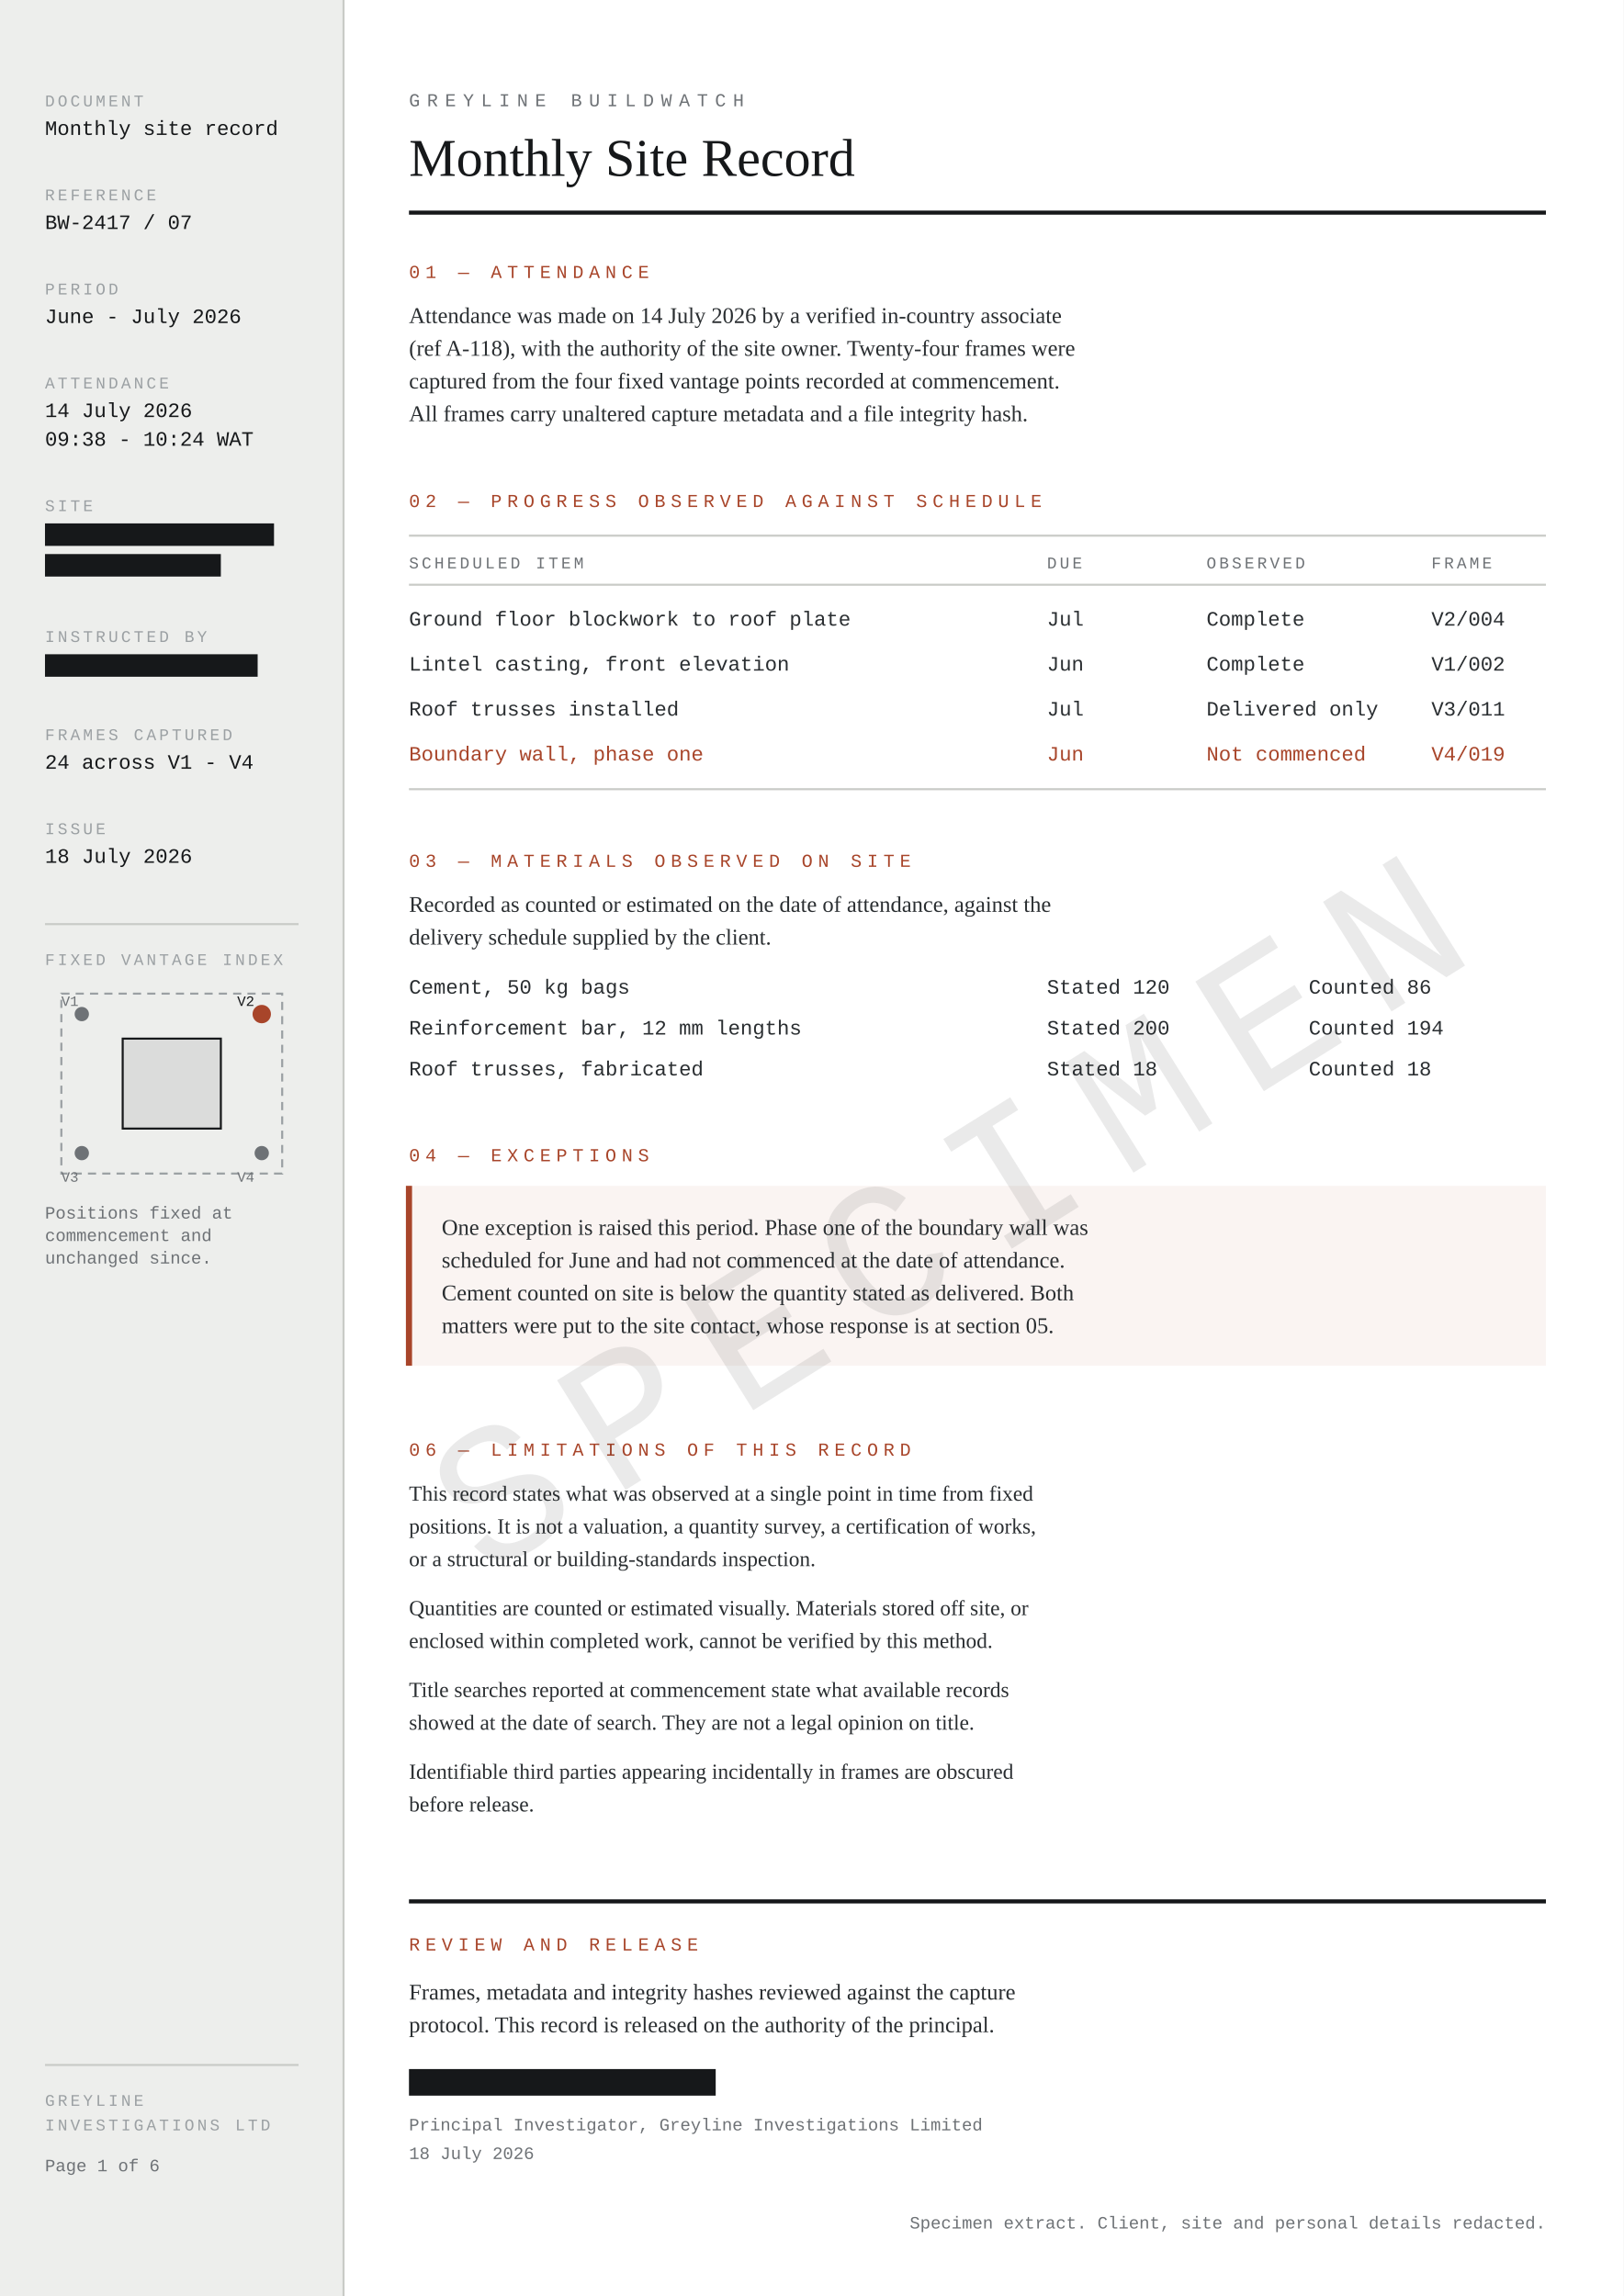
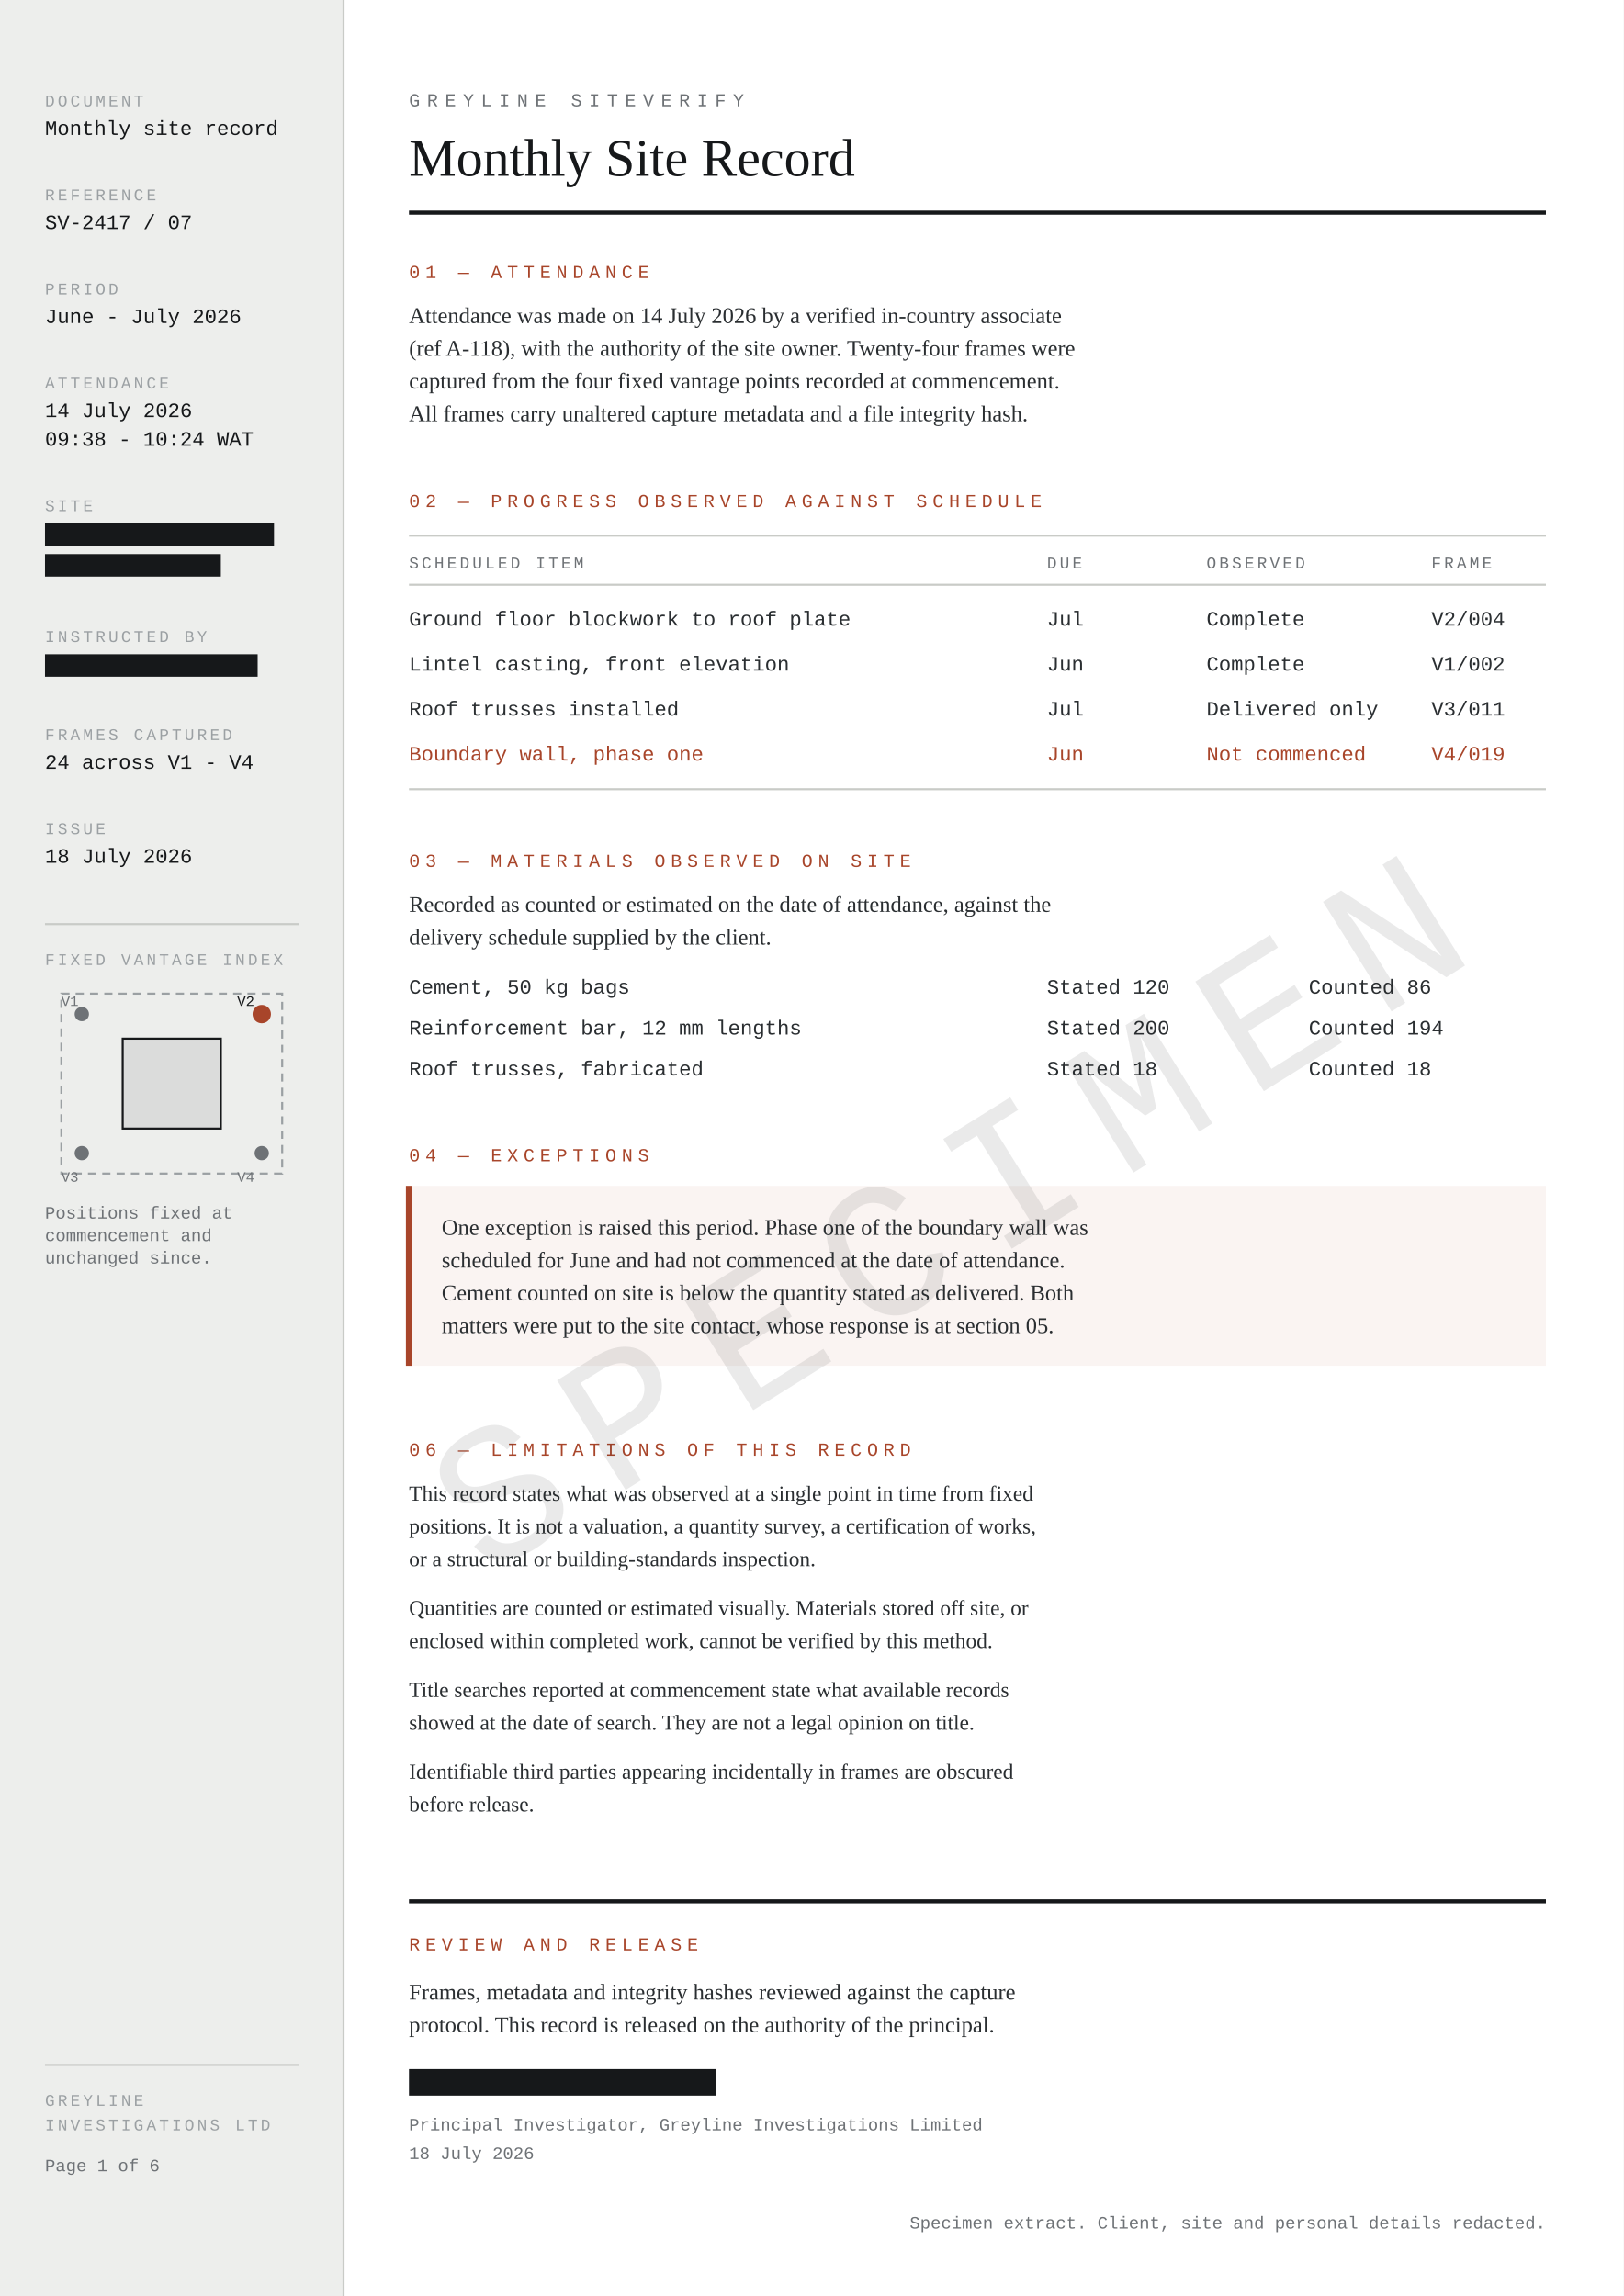
- <svg xmlns="http://www.w3.org/2000/svg" viewBox="0 0 794 1123" width="794" height="1123" role="img" aria-label="Specimen BuildWatch monthly site record, redacted">
+ <svg xmlns="http://www.w3.org/2000/svg" viewBox="0 0 794 1123" width="794" height="1123" role="img" aria-label="Specimen SiteVerify construction monitoring site record, redacted">
  <style>
    svg { --ink:#16181A; --concrete:#6E7276; --paper:#EDEEEC; --laterite:#A8452A; --hairline:#C9CBC7; }
    .mono { font-family:"SFMono-Regular", Menlo, Consolas, "Liberation Mono", monospace; }
    .serif{ font-family: Georgia, "Times New Roman", serif; }
    .rail-lbl { font-size:8px; letter-spacing:1.4px; fill:#9BA0A3; }
    .rail-val { font-size:10px; fill:#16181A; }
    .sec { font-size:9px; letter-spacing:2.6px; fill:#A8452A; }
    .h  { font-size:15px; fill:#16181A; }
    .b  { font-size:11px; fill:#2A2E31; }
    .t  { font-size:10px; fill:#2A2E31; }
    .th { font-size:8px; letter-spacing:1.4px; fill:#6E7276; }
    .fine { font-size:8.5px; fill:#6E7276; }
  </style>
  <rect width="794" height="1123" fill="#FFFFFF" />
  <rect x="0" y="0" width="168" height="1123" fill="#EDEEEC" />
  <line x1="168" y1="0" x2="168" y2="1123" stroke="#C9CBC7" stroke-width="1" />
  <g class="mono">
    <text class="rail-lbl" x="22" y="52">DOCUMENT</text>
    <text class="rail-val" x="22" y="66">Monthly site record</text>
    <text class="rail-lbl" x="22" y="98">REFERENCE</text>
-     <text class="rail-val" x="22" y="112">BW-2417 / 07</text>
+     <text class="rail-val" x="22" y="112">SV-2417 / 07</text>
    <text class="rail-lbl" x="22" y="144">PERIOD</text>
    <text class="rail-val" x="22" y="158">June - July 2026</text>
    <text class="rail-lbl" x="22" y="190">ATTENDANCE</text>
    <text class="rail-val" x="22" y="204">14 July 2026</text>
    <text class="rail-val" x="22" y="218">09:38 - 10:24 WAT</text>
    <text class="rail-lbl" x="22" y="250">SITE</text>
    <rect x="22" y="256" width="112" height="11" fill="#16181A" />
    <rect x="22" y="271" width="86" height="11" fill="#16181A" />
    <text class="rail-lbl" x="22" y="314">INSTRUCTED BY</text>
    <rect x="22" y="320" width="104" height="11" fill="#16181A" />
    <text class="rail-lbl" x="22" y="362">FRAMES CAPTURED</text>
    <text class="rail-val" x="22" y="376">24 across V1 - V4</text>
    <text class="rail-lbl" x="22" y="408">ISSUE</text>
    <text class="rail-val" x="22" y="422">18 July 2026</text>
  </g>
  <g>
    <line x1="22" y1="452" x2="146" y2="452" stroke="#C9CBC7" stroke-width="1" />
    <text class="mono rail-lbl" x="22" y="472">FIXED VANTAGE INDEX</text>
    <rect x="30" y="486" width="108" height="88" fill="none" stroke="#9BA0A3" stroke-width="1" stroke-dasharray="4 3" />
    <rect x="60" y="508" width="48" height="44" fill="#16181A" fill-opacity="0.08" stroke="#16181A" stroke-width="1" />
    <circle cx="40" cy="496" r="3.5" fill="#6E7276" />
    <circle cx="128" cy="496" r="4.5" fill="#A8452A" />
    <circle cx="40" cy="564" r="3.5" fill="#6E7276" />
    <circle cx="128" cy="564" r="3.5" fill="#6E7276" />
    <text class="mono" x="30" y="492" font-size="7" fill="#6E7276">V1</text>
    <text class="mono" x="116" y="492" font-size="7" fill="#16181A">V2</text>
    <text class="mono" x="30" y="578" font-size="7" fill="#6E7276">V3</text>
    <text class="mono" x="116" y="578" font-size="7" fill="#6E7276">V4</text>
    <text class="mono fine" x="22" y="596">Positions fixed at</text>
    <text class="mono fine" x="22" y="607">commencement and</text>
    <text class="mono fine" x="22" y="618">unchanged since.</text>
  </g>
  <g class="mono">
    <line x1="22" y1="1010" x2="146" y2="1010" stroke="#C9CBC7" stroke-width="1" />
    <text class="rail-lbl" x="22" y="1030">GREYLINE</text>
    <text class="rail-lbl" x="22" y="1042">INVESTIGATIONS LTD</text>
    <text class="fine" x="22" y="1062">Page 1 of 6</text>
  </g>
-   <text class="mono" x="200" y="52" font-size="9" letter-spacing="3.4" fill="#6E7276">GREYLINE BUILDWATCH</text>
+   <text class="mono" x="200" y="52" font-size="9" letter-spacing="3.4" fill="#6E7276">GREYLINE SITEVERIFY</text>
  <text class="serif" x="200" y="86" font-size="26" fill="#16181A">Monthly Site Record</text>
  <line x1="200" y1="104" x2="756" y2="104" stroke="#16181A" stroke-width="2" />
  <text class="mono sec" x="200" y="136">01 — ATTENDANCE</text>
  <text class="serif b" x="200" y="158">Attendance was made on 14 July 2026 by a verified in-country associate</text>
  <text class="serif b" x="200" y="174">(ref A-118), with the authority of the site owner. Twenty-four frames were</text>
  <text class="serif b" x="200" y="190">captured from the four fixed vantage points recorded at commencement.</text>
  <text class="serif b" x="200" y="206">All frames carry unaltered capture metadata and a file integrity hash.</text>
  <text class="mono sec" x="200" y="248">02 — PROGRESS OBSERVED AGAINST SCHEDULE</text>
  <line x1="200" y1="262" x2="756" y2="262" stroke="#C9CBC7" stroke-width="1" />
  <g class="mono th">
    <text x="200" y="278">SCHEDULED ITEM</text>
    <text x="512" y="278">DUE</text>
    <text x="590" y="278">OBSERVED</text>
    <text x="700" y="278">FRAME</text>
  </g>
  <line x1="200" y1="286" x2="756" y2="286" stroke="#C9CBC7" stroke-width="1" />
  <g class="mono t">
    <text x="200" y="306">Ground floor blockwork to roof plate</text>
    <text x="512" y="306">Jul</text>
    <text x="590" y="306">Complete</text>
    <text x="700" y="306">V2/004</text>
    <text x="200" y="328">Lintel casting, front elevation</text>
    <text x="512" y="328">Jun</text>
    <text x="590" y="328">Complete</text>
    <text x="700" y="328">V1/002</text>
    <text x="200" y="350">Roof trusses installed</text>
    <text x="512" y="350">Jul</text>
    <text x="590" y="350">Delivered only</text>
    <text x="700" y="350">V3/011</text>
    <text x="200" y="372" fill="#A8452A">Boundary wall, phase one</text>
    <text x="512" y="372" fill="#A8452A">Jun</text>
    <text x="590" y="372" fill="#A8452A">Not commenced</text>
    <text x="700" y="372" fill="#A8452A">V4/019</text>
  </g>
  <line x1="200" y1="386" x2="756" y2="386" stroke="#C9CBC7" stroke-width="1" />
  <text class="mono sec" x="200" y="424">03 — MATERIALS OBSERVED ON SITE</text>
  <text class="serif b" x="200" y="446">Recorded as counted or estimated on the date of attendance, against the</text>
  <text class="serif b" x="200" y="462">delivery schedule supplied by the client.</text>
  <g class="mono t">
    <text x="200" y="486">Cement, 50 kg bags</text>
    <text x="512" y="486">Stated 120</text>
    <text x="640" y="486">Counted 86</text>
    <text x="200" y="506">Reinforcement bar, 12 mm lengths</text>
    <text x="512" y="506">Stated 200</text>
    <text x="640" y="506">Counted 194</text>
    <text x="200" y="526">Roof trusses, fabricated</text>
    <text x="512" y="526">Stated 18</text>
    <text x="640" y="526">Counted 18</text>
  </g>
  <text class="mono sec" x="200" y="568">04 — EXCEPTIONS</text>
  <rect x="200" y="580" width="556" height="88" fill="#A8452A" fill-opacity="0.06" />
  <line x1="200" y1="580" x2="200" y2="668" stroke="#A8452A" stroke-width="3" />
  <text class="serif b" x="216" y="604">One exception is raised this period. Phase one of the boundary wall was</text>
  <text class="serif b" x="216" y="620">scheduled for June and had not commenced at the date of attendance.</text>
  <text class="serif b" x="216" y="636">Cement counted on site is below the quantity stated as delivered. Both</text>
  <text class="serif b" x="216" y="652">matters were put to the site contact, whose response is at section 05.</text>
  <text class="mono sec" x="200" y="712">06 — LIMITATIONS OF THIS RECORD</text>
  <g class="serif" font-size="10.5" fill="#2A2E31">
    <text x="200" y="734">This record states what was observed at a single point in time from fixed</text>
    <text x="200" y="750">positions. It is not a valuation, a quantity survey, a certification of works,</text>
    <text x="200" y="766">or a structural or building-standards inspection.</text>
    <text x="200" y="790">Quantities are counted or estimated visually. Materials stored off site, or</text>
    <text x="200" y="806">enclosed within completed work, cannot be verified by this method.</text>
    <text x="200" y="830">Title searches reported at commencement state what available records</text>
    <text x="200" y="846">showed at the date of search. They are not a legal opinion on title.</text>
    <text x="200" y="870">Identifiable third parties appearing incidentally in frames are obscured</text>
    <text x="200" y="886">before release.</text>
  </g>
  <line x1="200" y1="930" x2="756" y2="930" stroke="#16181A" stroke-width="2" />
  <text class="mono sec" x="200" y="954">REVIEW AND RELEASE</text>
  <text class="serif b" x="200" y="978">Frames, metadata and integrity hashes reviewed against the capture</text>
  <text class="serif b" x="200" y="994">protocol. This record is released on the authority of the principal.</text>
  <rect x="200" y="1012" width="150" height="13" fill="#16181A" />
  <text class="mono fine" x="200" y="1042">Principal Investigator, Greyline Investigations Limited</text>
  <text class="mono fine" x="200" y="1056">18 July 2026</text>
  <g transform="rotate(-32 480 620)" opacity="0.09">
    <text class="mono" x="480" y="620" text-anchor="middle" font-size="96" letter-spacing="16" fill="#16181A">SPECIMEN</text>
  </g>
  <text class="mono fine" x="756" y="1090" text-anchor="end" fill="#9BA0A3">Specimen extract. Client, site and personal details redacted.</text>
</svg>
